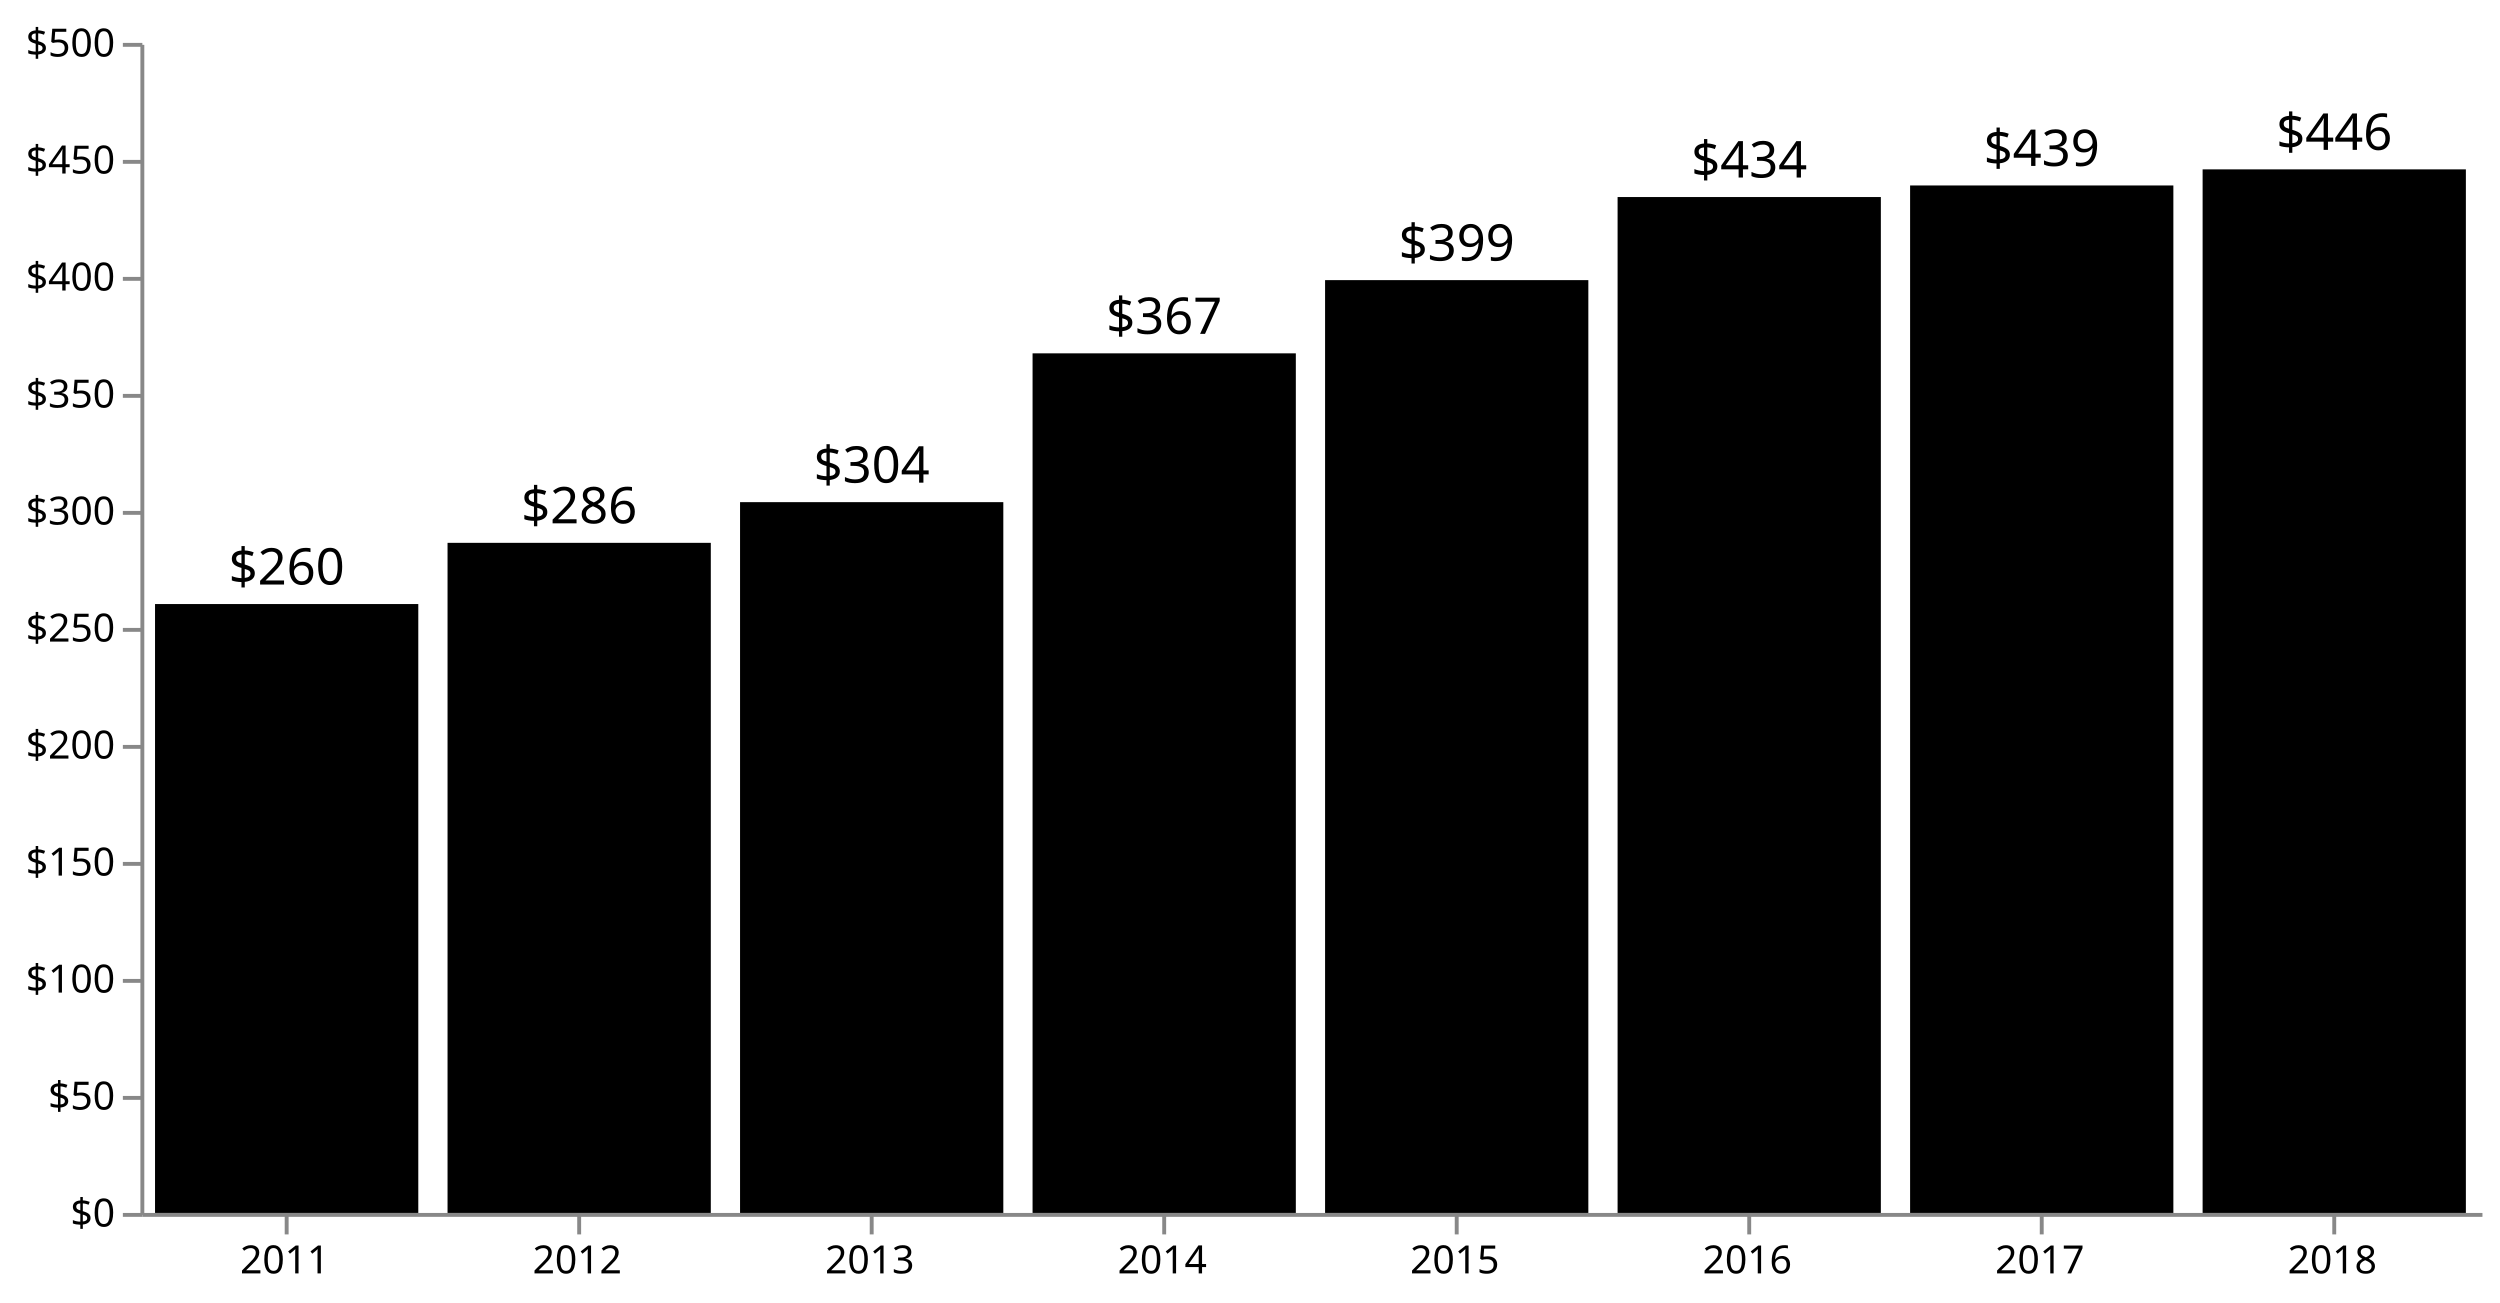
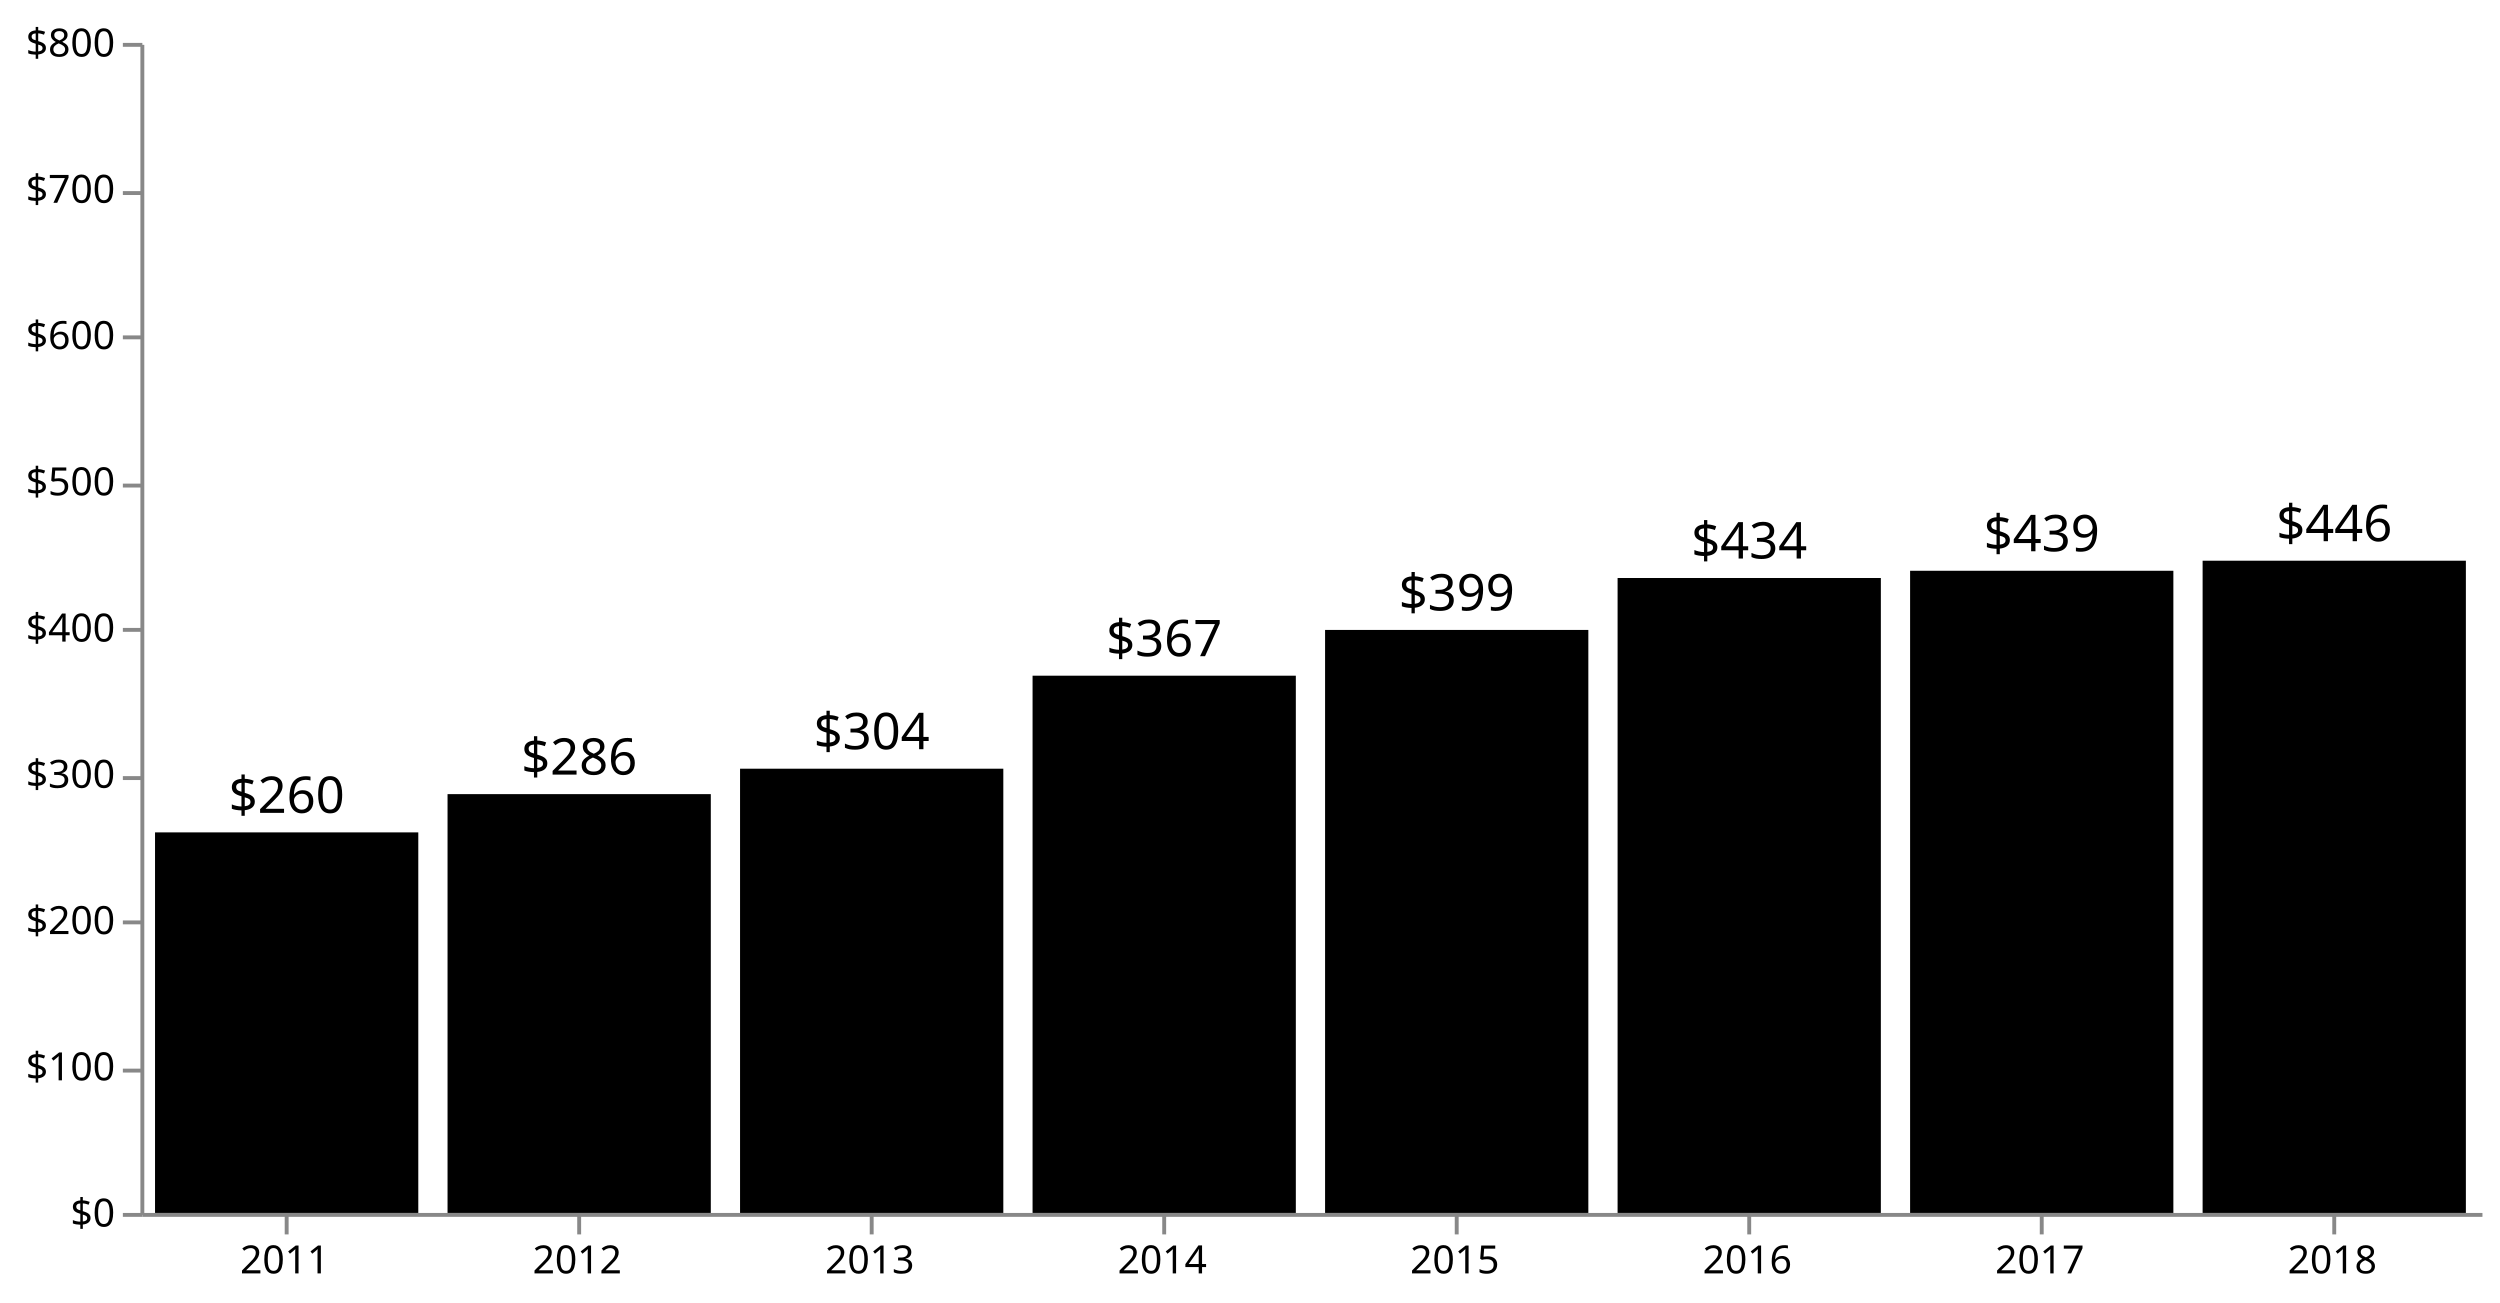
<svg xmlns="http://www.w3.org/2000/svg" class="marks" width="641" height="334" viewBox="0 0 641 334" version="1.1">
  <g transform="translate(36,11)">
    <g class="mark-group role-frame root">
      <g transform="translate(0,0)">
        <path class="background" d="M0.5,0.5h600v300h-600Z" style="fill: none; stroke: #ddd; stroke-opacity: 0;" />
        <g>
          <g class="mark-rect role-mark layer_0_marks">
-             <path d="M528.75,32.426h67.5v267.574h-67.5Z" style="fill: black;" />
-             <path d="M453.75,36.553h67.5v263.447h-67.5Z" style="fill: black;" />
-             <path d="M378.75,39.521h67.5v260.479h-67.5Z" style="fill: black;" />
-             <path d="M303.75,60.824h67.5v239.176h-67.5Z" style="fill: black;" />
-             <path d="M228.75,79.597h67.5v220.403h-67.5Z" style="fill: black;" />
-             <path d="M153.75,117.751h67.5v182.249h-67.5Z" style="fill: black;" />
-             <path d="M78.75,128.184h67.5v171.816h-67.5Z" style="fill: black;" />
-             <path d="M3.75,143.878h67.5v156.122h-67.5Z" style="fill: black;" />
+             <path d="M528.75,132.766h67.5v167.234h-67.5Z" style="fill: black;" />
+             <path d="M453.75,135.346h67.5v164.654h-67.5Z" style="fill: black;" />
+             <path d="M378.75,137.2h67.5v162.8h-67.5Z" style="fill: black;" />
+             <path d="M303.75,150.515h67.5v149.485h-67.5Z" style="fill: black;" />
+             <path d="M228.75,162.248h67.5v137.752h-67.5Z" style="fill: black;" />
+             <path d="M153.75,186.095h67.5v113.905h-67.5Z" style="fill: black;" />
+             <path d="M78.75,192.615h67.5v107.385h-67.5Z" style="fill: black;" />
+             <path d="M3.75,202.424h67.5v97.576h-67.5Z" style="fill: black;" />
          </g>
          <g class="mark-text role-mark layer_1_marks">
-             <text text-anchor="middle" transform="translate(562.5,27.4263)" style="font: 13px sans-serif; fill: black;">$446</text>
-             <text text-anchor="middle" transform="translate(487.5,31.55347)" style="font: 13px sans-serif; fill: black;">$439</text>
-             <text text-anchor="middle" transform="translate(412.5,34.5207)" style="font: 13px sans-serif; fill: black;">$434</text>
-             <text text-anchor="middle" transform="translate(337.5,55.82391)" style="font: 13px sans-serif; fill: black;">$399</text>
-             <text text-anchor="middle" transform="translate(262.5,74.59705)" style="font: 13px sans-serif; fill: black;">$367</text>
-             <text text-anchor="middle" transform="translate(187.5,112.7515)" style="font: 13px sans-serif; fill: black;">$304</text>
-             <text text-anchor="middle" transform="translate(112.5,123.1839)" style="font: 13px sans-serif; fill: black;">$286</text>
-             <text text-anchor="middle" transform="translate(37.5,138.8783)" style="font: 13px sans-serif; fill: black;">$260</text>
+             <text text-anchor="middle" transform="translate(562.5,127.7664)" style="font: 13px sans-serif; fill: black;">$446</text>
+             <text text-anchor="middle" transform="translate(487.5,130.3459)" style="font: 13px sans-serif; fill: black;">$439</text>
+             <text text-anchor="middle" transform="translate(412.5,132.2004)" style="font: 13px sans-serif; fill: black;">$434</text>
+             <text text-anchor="middle" transform="translate(337.5,145.5149)" style="font: 13px sans-serif; fill: black;">$399</text>
+             <text text-anchor="middle" transform="translate(262.5,157.2482)" style="font: 13px sans-serif; fill: black;">$367</text>
+             <text text-anchor="middle" transform="translate(187.5,181.0947)" style="font: 13px sans-serif; fill: black;">$304</text>
+             <text text-anchor="middle" transform="translate(112.5,187.6149)" style="font: 13px sans-serif; fill: black;">$286</text>
+             <text text-anchor="middle" transform="translate(37.5,197.4239)" style="font: 13px sans-serif; fill: black;">$260</text>
          </g>
          <g class="mark-group role-axis">
            <g transform="translate(0.5,300.5)">
              <path class="background" d="M0,0h0v0h0Z" style="pointer-events: none; fill: none;" />
              <g>
                <g class="mark-rule role-axis-tick" style="pointer-events: none;">
                  <line transform="translate(37,0)" x2="0" y2="5" style="fill: none; stroke: #888; stroke-width: 1; opacity: 1;" />
                  <line transform="translate(112,0)" x2="0" y2="5" style="fill: none; stroke: #888; stroke-width: 1; opacity: 1;" />
                  <line transform="translate(187,0)" x2="0" y2="5" style="fill: none; stroke: #888; stroke-width: 1; opacity: 1;" />
                  <line transform="translate(262,0)" x2="0" y2="5" style="fill: none; stroke: #888; stroke-width: 1; opacity: 1;" />
                  <line transform="translate(337,0)" x2="0" y2="5" style="fill: none; stroke: #888; stroke-width: 1; opacity: 1;" />
                  <line transform="translate(412,0)" x2="0" y2="5" style="fill: none; stroke: #888; stroke-width: 1; opacity: 1;" />
                  <line transform="translate(487,0)" x2="0" y2="5" style="fill: none; stroke: #888; stroke-width: 1; opacity: 1;" />
                  <line transform="translate(562,0)" x2="0" y2="5" style="fill: none; stroke: #888; stroke-width: 1; opacity: 1;" />
                </g>
                <g class="mark-text role-axis-label" style="pointer-events: none;">
                  <text text-anchor="middle" transform="translate(36.5,15)" style="font: 10px sans-serif; fill: #000; opacity: 1;">2011</text>
                  <text text-anchor="middle" transform="translate(111.5,15)" style="font: 10px sans-serif; fill: #000; opacity: 1;">2012</text>
                  <text text-anchor="middle" transform="translate(186.5,15)" style="font: 10px sans-serif; fill: #000; opacity: 1;">2013</text>
                  <text text-anchor="middle" transform="translate(261.5,15)" style="font: 10px sans-serif; fill: #000; opacity: 1;">2014</text>
                  <text text-anchor="middle" transform="translate(336.5,15)" style="font: 10px sans-serif; fill: #000; opacity: 1;">2015</text>
                  <text text-anchor="middle" transform="translate(411.5,15)" style="font: 10px sans-serif; fill: #000; opacity: 1;">2016</text>
                  <text text-anchor="middle" transform="translate(486.5,15)" style="font: 10px sans-serif; fill: #000; opacity: 1;">2017</text>
                  <text text-anchor="middle" transform="translate(561.5,15)" style="font: 10px sans-serif; fill: #000; opacity: 1;">2018</text>
                </g>
                <g class="mark-rule role-axis-domain" style="pointer-events: none;">
                  <line transform="translate(0,0)" x2="600" y2="0" style="fill: none; stroke: #888; stroke-width: 1; opacity: 1;" />
                </g>
              </g>
            </g>
          </g>
          <g class="mark-group role-axis">
            <g transform="translate(0.5,0.5)">
              <path class="background" d="M0,0h0v0h0Z" style="pointer-events: none; fill: none;" />
              <g>
                <g class="mark-rule role-axis-tick" style="pointer-events: none;">
                  <line transform="translate(0,300)" x2="-5" y2="0" style="fill: none; stroke: #888; stroke-width: 1; opacity: 1;" />
-                   <line transform="translate(0,270)" x2="-5" y2="0" style="fill: none; stroke: #888; stroke-width: 1; opacity: 1;" />
-                   <line transform="translate(0,240)" x2="-5" y2="0" style="fill: none; stroke: #888; stroke-width: 1; opacity: 1;" />
-                   <line transform="translate(0,210)" x2="-5" y2="0" style="fill: none; stroke: #888; stroke-width: 1; opacity: 1;" />
-                   <line transform="translate(0,180)" x2="-5" y2="0" style="fill: none; stroke: #888; stroke-width: 1; opacity: 1;" />
+                   <line transform="translate(0,263)" x2="-5" y2="0" style="fill: none; stroke: #888; stroke-width: 1; opacity: 1;" />
+                   <line transform="translate(0,225)" x2="-5" y2="0" style="fill: none; stroke: #888; stroke-width: 1; opacity: 1;" />
+                   <line transform="translate(0,188)" x2="-5" y2="0" style="fill: none; stroke: #888; stroke-width: 1; opacity: 1;" />
                  <line transform="translate(0,150)" x2="-5" y2="0" style="fill: none; stroke: #888; stroke-width: 1; opacity: 1;" />
-                   <line transform="translate(0,120)" x2="-5" y2="0" style="fill: none; stroke: #888; stroke-width: 1; opacity: 1;" />
-                   <line transform="translate(0,90)" x2="-5" y2="0" style="fill: none; stroke: #888; stroke-width: 1; opacity: 1;" />
-                   <line transform="translate(0,60)" x2="-5" y2="0" style="fill: none; stroke: #888; stroke-width: 1; opacity: 1;" />
-                   <line transform="translate(0,30)" x2="-5" y2="0" style="fill: none; stroke: #888; stroke-width: 1; opacity: 1;" />
+                   <line transform="translate(0,113)" x2="-5" y2="0" style="fill: none; stroke: #888; stroke-width: 1; opacity: 1;" />
+                   <line transform="translate(0,75)" x2="-5" y2="0" style="fill: none; stroke: #888; stroke-width: 1; opacity: 1;" />
+                   <line transform="translate(0,38)" x2="-5" y2="0" style="fill: none; stroke: #888; stroke-width: 1; opacity: 1;" />
                  <line transform="translate(0,0)" x2="-5" y2="0" style="fill: none; stroke: #888; stroke-width: 1; opacity: 1;" />
                </g>
                <g class="mark-text role-axis-label" style="pointer-events: none;">
                  <text text-anchor="end" transform="translate(-7,303)" style="font: 10px sans-serif; fill: #000; opacity: 1;">$0</text>
-                   <text text-anchor="end" transform="translate(-7,273)" style="font: 10px sans-serif; fill: #000; opacity: 1;">$50</text>
-                   <text text-anchor="end" transform="translate(-7,243)" style="font: 10px sans-serif; fill: #000; opacity: 1;">$100</text>
-                   <text text-anchor="end" transform="translate(-7,213)" style="font: 10px sans-serif; fill: #000; opacity: 1;">$150</text>
-                   <text text-anchor="end" transform="translate(-7,183)" style="font: 10px sans-serif; fill: #000; opacity: 1;">$200</text>
-                   <text text-anchor="end" transform="translate(-7,153)" style="font: 10px sans-serif; fill: #000; opacity: 1;">$250</text>
-                   <text text-anchor="end" transform="translate(-7,123)" style="font: 10px sans-serif; fill: #000; opacity: 1;">$300</text>
-                   <text text-anchor="end" transform="translate(-7,93)" style="font: 10px sans-serif; fill: #000; opacity: 1;">$350</text>
-                   <text text-anchor="end" transform="translate(-7,63)" style="font: 10px sans-serif; fill: #000; opacity: 1;">$400</text>
-                   <text text-anchor="end" transform="translate(-7,33)" style="font: 10px sans-serif; fill: #000; opacity: 1;">$450</text>
-                   <text text-anchor="end" transform="translate(-7,3)" style="font: 10px sans-serif; fill: #000; opacity: 1;">$500</text>
+                   <text text-anchor="end" transform="translate(-7,265.5)" style="font: 10px sans-serif; fill: #000; opacity: 1;">$100</text>
+                   <text text-anchor="end" transform="translate(-7,228)" style="font: 10px sans-serif; fill: #000; opacity: 1;">$200</text>
+                   <text text-anchor="end" transform="translate(-7,190.5)" style="font: 10px sans-serif; fill: #000; opacity: 1;">$300</text>
+                   <text text-anchor="end" transform="translate(-7,153)" style="font: 10px sans-serif; fill: #000; opacity: 1;">$400</text>
+                   <text text-anchor="end" transform="translate(-7,115.5)" style="font: 10px sans-serif; fill: #000; opacity: 1;">$500</text>
+                   <text text-anchor="end" transform="translate(-7,78)" style="font: 10px sans-serif; fill: #000; opacity: 1;">$600</text>
+                   <text text-anchor="end" transform="translate(-7,40.5)" style="font: 10px sans-serif; fill: #000; opacity: 1;">$700</text>
+                   <text text-anchor="end" transform="translate(-7,3)" style="font: 10px sans-serif; fill: #000; opacity: 1;">$800</text>
                </g>
                <g class="mark-rule role-axis-domain" style="pointer-events: none;">
                  <line transform="translate(0,300)" x2="0" y2="-300" style="fill: none; stroke: #888; stroke-width: 1; opacity: 1;" />
                </g>
              </g>
            </g>
          </g>
        </g>
      </g>
    </g>
  </g>
</svg>
